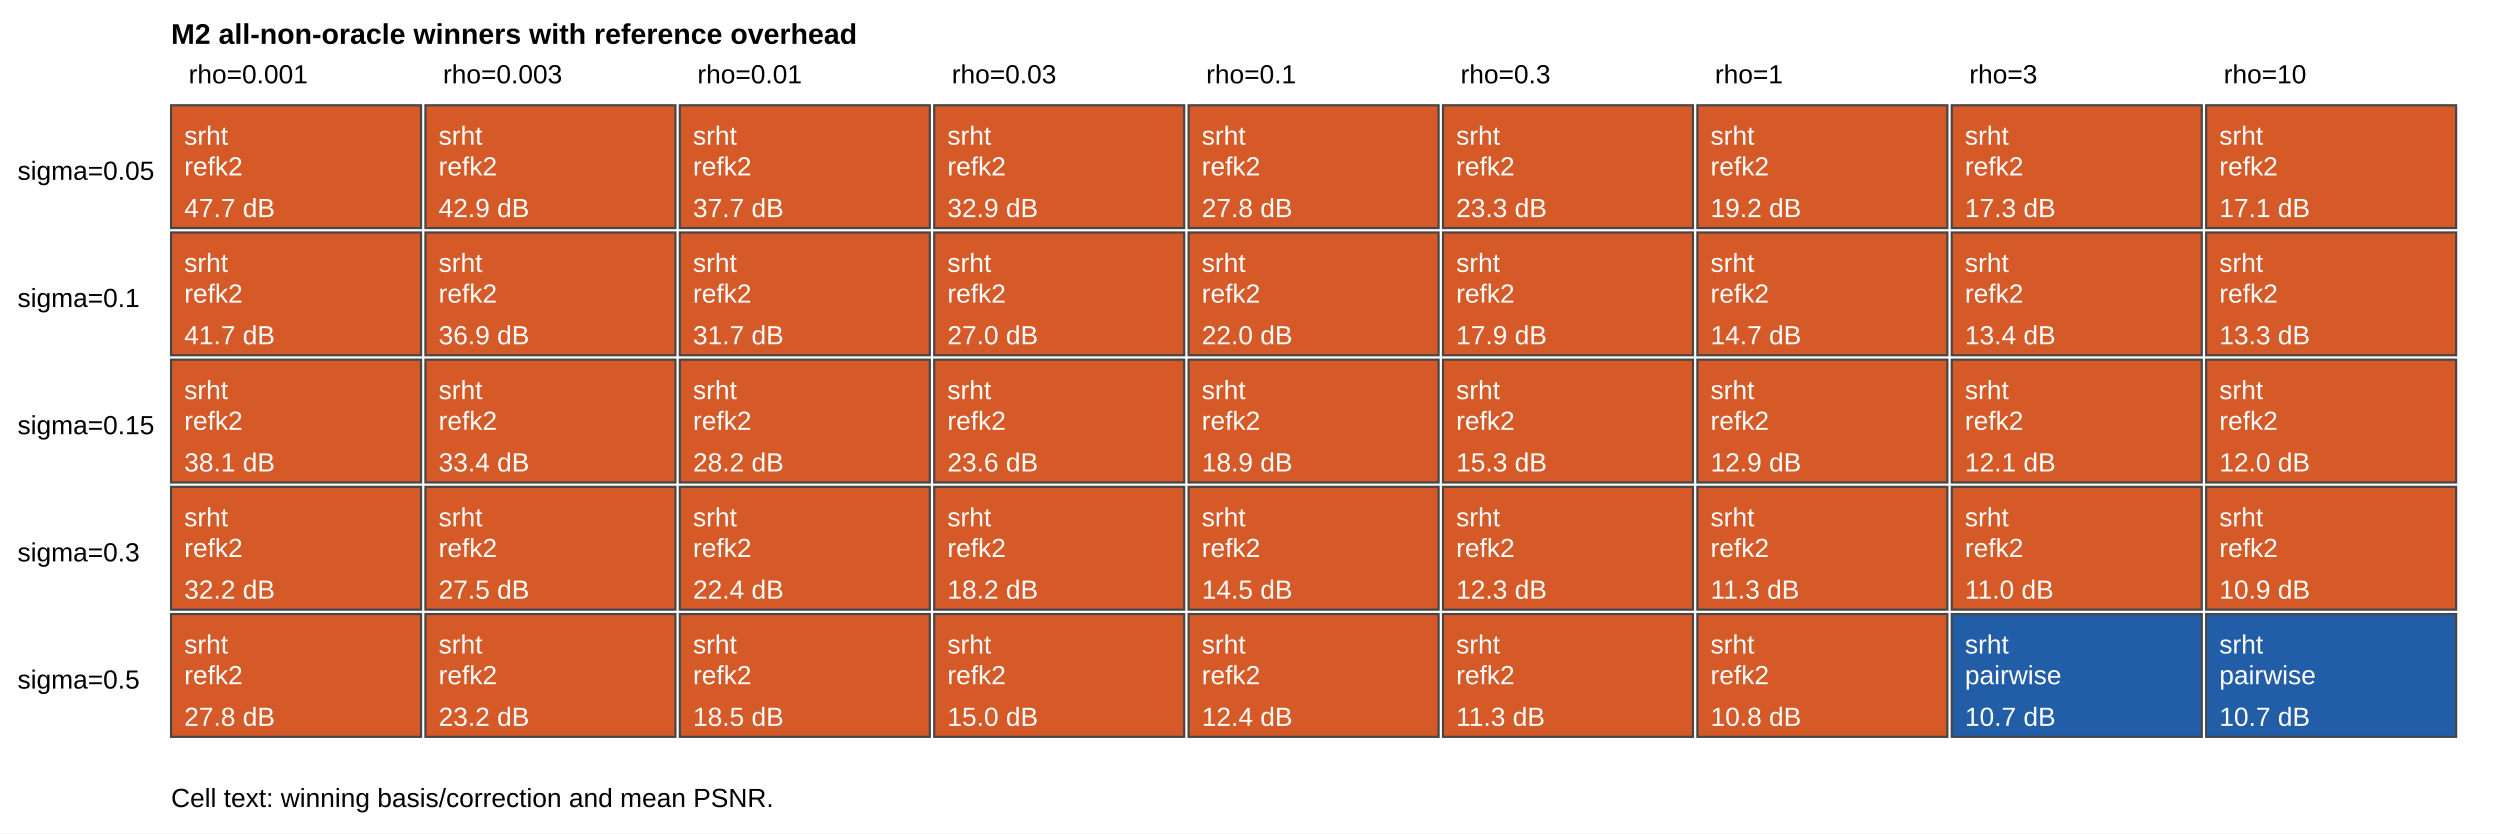
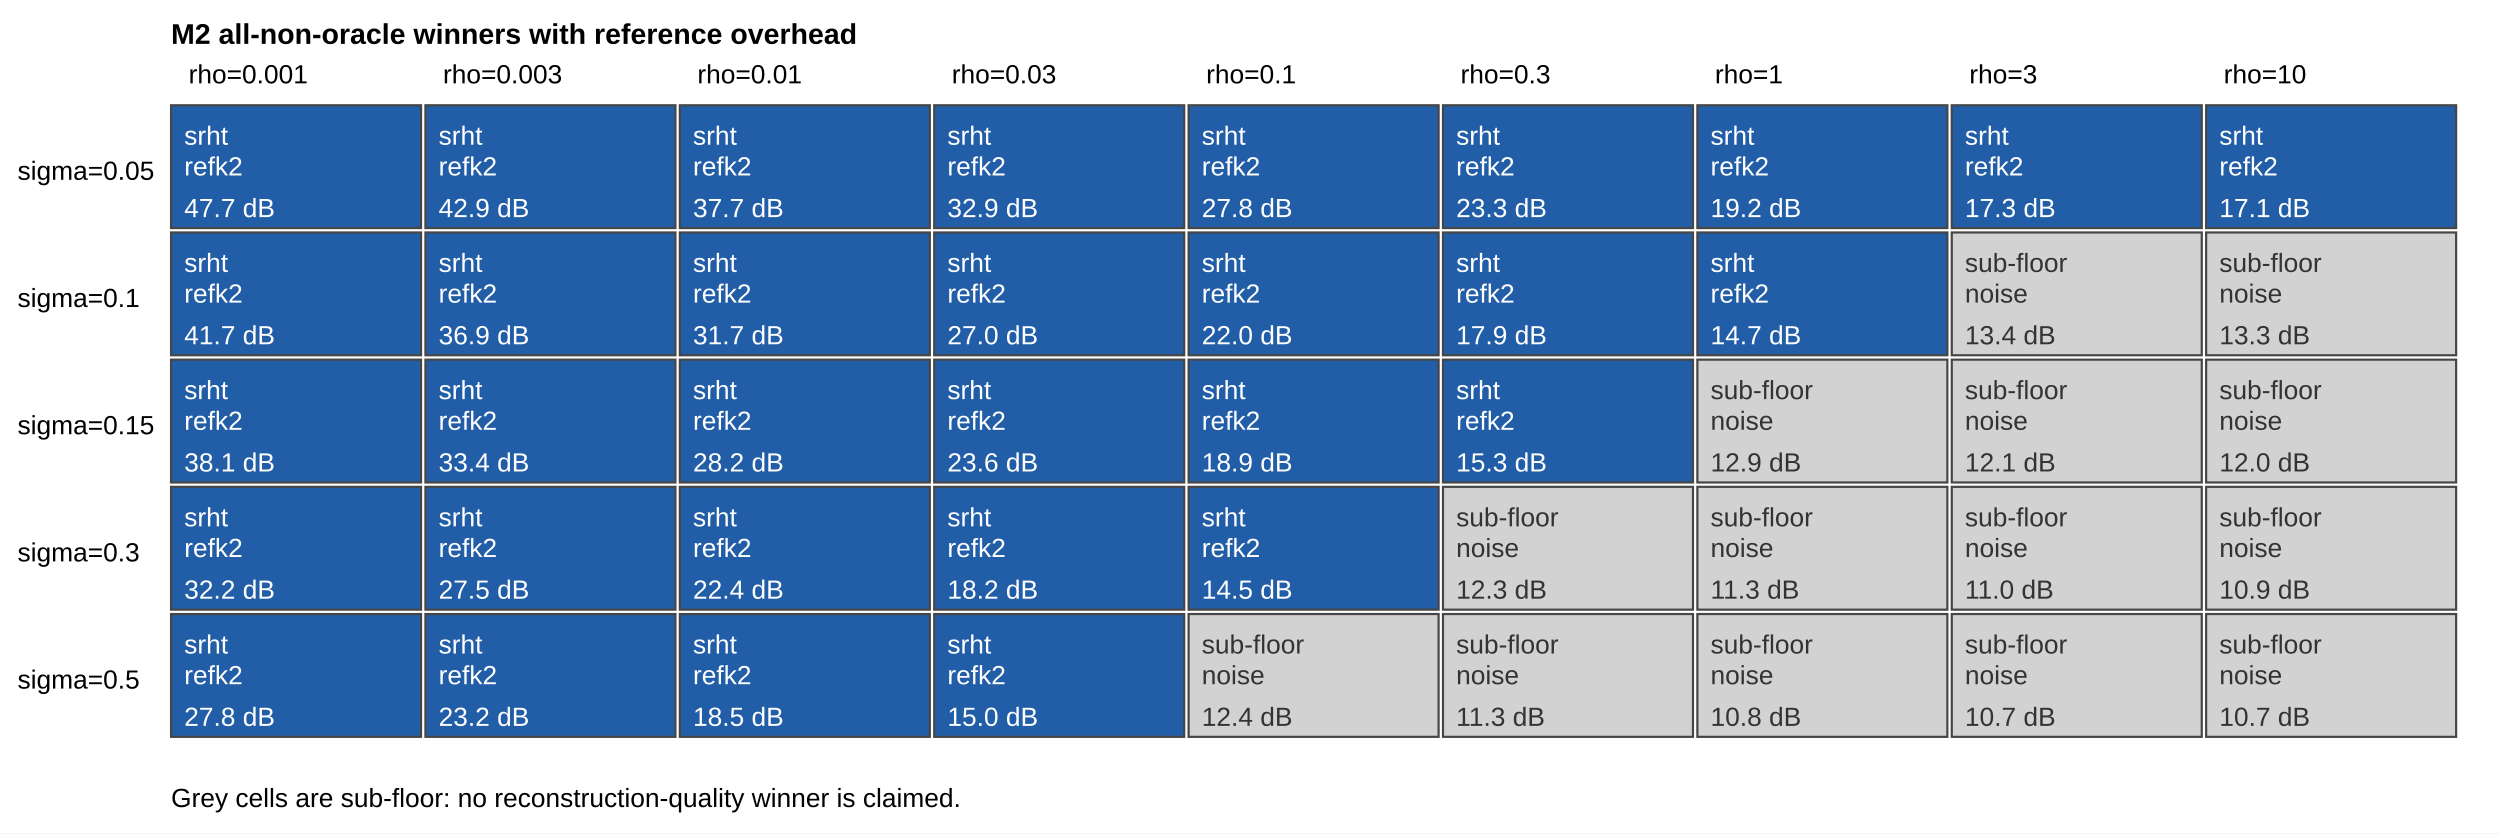
<svg xmlns="http://www.w3.org/2000/svg" width="1140" height="380" viewBox="0 0 1140 380">
  <rect width="100%" height="100%" fill="#ffffff" />
  <text x="78" y="20" font-family="Arial, Helvetica, sans-serif" font-size="13" font-weight="bold" fill="#000000">M2 all-non-oracle winners with reference overhead</text>
  <text x="86" y="38" font-family="Arial, Helvetica, sans-serif" font-size="12" font-weight="normal" fill="#000000">rho=0.001</text>
  <text x="202" y="38" font-family="Arial, Helvetica, sans-serif" font-size="12" font-weight="normal" fill="#000000">rho=0.003</text>
  <text x="318" y="38" font-family="Arial, Helvetica, sans-serif" font-size="12" font-weight="normal" fill="#000000">rho=0.01</text>
  <text x="434" y="38" font-family="Arial, Helvetica, sans-serif" font-size="12" font-weight="normal" fill="#000000">rho=0.03</text>
  <text x="550" y="38" font-family="Arial, Helvetica, sans-serif" font-size="12" font-weight="normal" fill="#000000">rho=0.1</text>
  <text x="666" y="38" font-family="Arial, Helvetica, sans-serif" font-size="12" font-weight="normal" fill="#000000">rho=0.3</text>
  <text x="782" y="38" font-family="Arial, Helvetica, sans-serif" font-size="12" font-weight="normal" fill="#000000">rho=1</text>
  <text x="898" y="38" font-family="Arial, Helvetica, sans-serif" font-size="12" font-weight="normal" fill="#000000">rho=3</text>
  <text x="1014" y="38" font-family="Arial, Helvetica, sans-serif" font-size="12" font-weight="normal" fill="#000000">rho=10</text>
  <text x="8" y="82" font-family="Arial, Helvetica, sans-serif" font-size="12" font-weight="normal" fill="#000000">sigma=0.05</text>
  <text x="8" y="140" font-family="Arial, Helvetica, sans-serif" font-size="12" font-weight="normal" fill="#000000">sigma=0.1</text>
  <text x="8" y="198" font-family="Arial, Helvetica, sans-serif" font-size="12" font-weight="normal" fill="#000000">sigma=0.15</text>
  <text x="8" y="256" font-family="Arial, Helvetica, sans-serif" font-size="12" font-weight="normal" fill="#000000">sigma=0.3</text>
  <text x="8" y="314" font-family="Arial, Helvetica, sans-serif" font-size="12" font-weight="normal" fill="#000000">sigma=0.5</text>
-   <rect x="78" y="48" width="114" height="56" fill="#d65928" stroke="#464646" />
+   <rect x="78" y="48" width="114" height="56" fill="#225ea8" stroke="#464646" />
  <text x="84" y="66" font-family="Arial, Helvetica, sans-serif" font-size="12" font-weight="normal" fill="#ffffff">srht</text>
  <text x="84" y="80" font-family="Arial, Helvetica, sans-serif" font-size="12" font-weight="normal" fill="#ffffff">refk2</text>
  <text x="84" y="99" font-family="Arial, Helvetica, sans-serif" font-size="12" font-weight="normal" fill="#ffffff">47.7 dB</text>
-   <rect x="194" y="48" width="114" height="56" fill="#d65928" stroke="#464646" />
+   <rect x="194" y="48" width="114" height="56" fill="#225ea8" stroke="#464646" />
  <text x="200" y="66" font-family="Arial, Helvetica, sans-serif" font-size="12" font-weight="normal" fill="#ffffff">srht</text>
  <text x="200" y="80" font-family="Arial, Helvetica, sans-serif" font-size="12" font-weight="normal" fill="#ffffff">refk2</text>
  <text x="200" y="99" font-family="Arial, Helvetica, sans-serif" font-size="12" font-weight="normal" fill="#ffffff">42.9 dB</text>
-   <rect x="310" y="48" width="114" height="56" fill="#d65928" stroke="#464646" />
+   <rect x="310" y="48" width="114" height="56" fill="#225ea8" stroke="#464646" />
  <text x="316" y="66" font-family="Arial, Helvetica, sans-serif" font-size="12" font-weight="normal" fill="#ffffff">srht</text>
  <text x="316" y="80" font-family="Arial, Helvetica, sans-serif" font-size="12" font-weight="normal" fill="#ffffff">refk2</text>
  <text x="316" y="99" font-family="Arial, Helvetica, sans-serif" font-size="12" font-weight="normal" fill="#ffffff">37.7 dB</text>
-   <rect x="426" y="48" width="114" height="56" fill="#d65928" stroke="#464646" />
+   <rect x="426" y="48" width="114" height="56" fill="#225ea8" stroke="#464646" />
  <text x="432" y="66" font-family="Arial, Helvetica, sans-serif" font-size="12" font-weight="normal" fill="#ffffff">srht</text>
  <text x="432" y="80" font-family="Arial, Helvetica, sans-serif" font-size="12" font-weight="normal" fill="#ffffff">refk2</text>
  <text x="432" y="99" font-family="Arial, Helvetica, sans-serif" font-size="12" font-weight="normal" fill="#ffffff">32.9 dB</text>
-   <rect x="542" y="48" width="114" height="56" fill="#d65928" stroke="#464646" />
+   <rect x="542" y="48" width="114" height="56" fill="#225ea8" stroke="#464646" />
  <text x="548" y="66" font-family="Arial, Helvetica, sans-serif" font-size="12" font-weight="normal" fill="#ffffff">srht</text>
  <text x="548" y="80" font-family="Arial, Helvetica, sans-serif" font-size="12" font-weight="normal" fill="#ffffff">refk2</text>
  <text x="548" y="99" font-family="Arial, Helvetica, sans-serif" font-size="12" font-weight="normal" fill="#ffffff">27.8 dB</text>
-   <rect x="658" y="48" width="114" height="56" fill="#d65928" stroke="#464646" />
+   <rect x="658" y="48" width="114" height="56" fill="#225ea8" stroke="#464646" />
  <text x="664" y="66" font-family="Arial, Helvetica, sans-serif" font-size="12" font-weight="normal" fill="#ffffff">srht</text>
  <text x="664" y="80" font-family="Arial, Helvetica, sans-serif" font-size="12" font-weight="normal" fill="#ffffff">refk2</text>
  <text x="664" y="99" font-family="Arial, Helvetica, sans-serif" font-size="12" font-weight="normal" fill="#ffffff">23.3 dB</text>
-   <rect x="774" y="48" width="114" height="56" fill="#d65928" stroke="#464646" />
+   <rect x="774" y="48" width="114" height="56" fill="#225ea8" stroke="#464646" />
  <text x="780" y="66" font-family="Arial, Helvetica, sans-serif" font-size="12" font-weight="normal" fill="#ffffff">srht</text>
  <text x="780" y="80" font-family="Arial, Helvetica, sans-serif" font-size="12" font-weight="normal" fill="#ffffff">refk2</text>
  <text x="780" y="99" font-family="Arial, Helvetica, sans-serif" font-size="12" font-weight="normal" fill="#ffffff">19.2 dB</text>
-   <rect x="890" y="48" width="114" height="56" fill="#d65928" stroke="#464646" />
+   <rect x="890" y="48" width="114" height="56" fill="#225ea8" stroke="#464646" />
  <text x="896" y="66" font-family="Arial, Helvetica, sans-serif" font-size="12" font-weight="normal" fill="#ffffff">srht</text>
  <text x="896" y="80" font-family="Arial, Helvetica, sans-serif" font-size="12" font-weight="normal" fill="#ffffff">refk2</text>
  <text x="896" y="99" font-family="Arial, Helvetica, sans-serif" font-size="12" font-weight="normal" fill="#ffffff">17.3 dB</text>
-   <rect x="1006" y="48" width="114" height="56" fill="#d65928" stroke="#464646" />
+   <rect x="1006" y="48" width="114" height="56" fill="#225ea8" stroke="#464646" />
  <text x="1012" y="66" font-family="Arial, Helvetica, sans-serif" font-size="12" font-weight="normal" fill="#ffffff">srht</text>
  <text x="1012" y="80" font-family="Arial, Helvetica, sans-serif" font-size="12" font-weight="normal" fill="#ffffff">refk2</text>
  <text x="1012" y="99" font-family="Arial, Helvetica, sans-serif" font-size="12" font-weight="normal" fill="#ffffff">17.1 dB</text>
-   <rect x="78" y="106" width="114" height="56" fill="#d65928" stroke="#464646" />
+   <rect x="78" y="106" width="114" height="56" fill="#225ea8" stroke="#464646" />
  <text x="84" y="124" font-family="Arial, Helvetica, sans-serif" font-size="12" font-weight="normal" fill="#ffffff">srht</text>
  <text x="84" y="138" font-family="Arial, Helvetica, sans-serif" font-size="12" font-weight="normal" fill="#ffffff">refk2</text>
  <text x="84" y="157" font-family="Arial, Helvetica, sans-serif" font-size="12" font-weight="normal" fill="#ffffff">41.7 dB</text>
-   <rect x="194" y="106" width="114" height="56" fill="#d65928" stroke="#464646" />
+   <rect x="194" y="106" width="114" height="56" fill="#225ea8" stroke="#464646" />
  <text x="200" y="124" font-family="Arial, Helvetica, sans-serif" font-size="12" font-weight="normal" fill="#ffffff">srht</text>
  <text x="200" y="138" font-family="Arial, Helvetica, sans-serif" font-size="12" font-weight="normal" fill="#ffffff">refk2</text>
  <text x="200" y="157" font-family="Arial, Helvetica, sans-serif" font-size="12" font-weight="normal" fill="#ffffff">36.9 dB</text>
-   <rect x="310" y="106" width="114" height="56" fill="#d65928" stroke="#464646" />
+   <rect x="310" y="106" width="114" height="56" fill="#225ea8" stroke="#464646" />
  <text x="316" y="124" font-family="Arial, Helvetica, sans-serif" font-size="12" font-weight="normal" fill="#ffffff">srht</text>
  <text x="316" y="138" font-family="Arial, Helvetica, sans-serif" font-size="12" font-weight="normal" fill="#ffffff">refk2</text>
  <text x="316" y="157" font-family="Arial, Helvetica, sans-serif" font-size="12" font-weight="normal" fill="#ffffff">31.7 dB</text>
-   <rect x="426" y="106" width="114" height="56" fill="#d65928" stroke="#464646" />
+   <rect x="426" y="106" width="114" height="56" fill="#225ea8" stroke="#464646" />
  <text x="432" y="124" font-family="Arial, Helvetica, sans-serif" font-size="12" font-weight="normal" fill="#ffffff">srht</text>
  <text x="432" y="138" font-family="Arial, Helvetica, sans-serif" font-size="12" font-weight="normal" fill="#ffffff">refk2</text>
  <text x="432" y="157" font-family="Arial, Helvetica, sans-serif" font-size="12" font-weight="normal" fill="#ffffff">27.0 dB</text>
-   <rect x="542" y="106" width="114" height="56" fill="#d65928" stroke="#464646" />
+   <rect x="542" y="106" width="114" height="56" fill="#225ea8" stroke="#464646" />
  <text x="548" y="124" font-family="Arial, Helvetica, sans-serif" font-size="12" font-weight="normal" fill="#ffffff">srht</text>
  <text x="548" y="138" font-family="Arial, Helvetica, sans-serif" font-size="12" font-weight="normal" fill="#ffffff">refk2</text>
  <text x="548" y="157" font-family="Arial, Helvetica, sans-serif" font-size="12" font-weight="normal" fill="#ffffff">22.0 dB</text>
-   <rect x="658" y="106" width="114" height="56" fill="#d65928" stroke="#464646" />
+   <rect x="658" y="106" width="114" height="56" fill="#225ea8" stroke="#464646" />
  <text x="664" y="124" font-family="Arial, Helvetica, sans-serif" font-size="12" font-weight="normal" fill="#ffffff">srht</text>
  <text x="664" y="138" font-family="Arial, Helvetica, sans-serif" font-size="12" font-weight="normal" fill="#ffffff">refk2</text>
  <text x="664" y="157" font-family="Arial, Helvetica, sans-serif" font-size="12" font-weight="normal" fill="#ffffff">17.9 dB</text>
-   <rect x="774" y="106" width="114" height="56" fill="#d65928" stroke="#464646" />
+   <rect x="774" y="106" width="114" height="56" fill="#225ea8" stroke="#464646" />
  <text x="780" y="124" font-family="Arial, Helvetica, sans-serif" font-size="12" font-weight="normal" fill="#ffffff">srht</text>
  <text x="780" y="138" font-family="Arial, Helvetica, sans-serif" font-size="12" font-weight="normal" fill="#ffffff">refk2</text>
  <text x="780" y="157" font-family="Arial, Helvetica, sans-serif" font-size="12" font-weight="normal" fill="#ffffff">14.7 dB</text>
-   <rect x="890" y="106" width="114" height="56" fill="#d65928" stroke="#464646" />
-   <text x="896" y="124" font-family="Arial, Helvetica, sans-serif" font-size="12" font-weight="normal" fill="#ffffff">srht</text>
-   <text x="896" y="138" font-family="Arial, Helvetica, sans-serif" font-size="12" font-weight="normal" fill="#ffffff">refk2</text>
-   <text x="896" y="157" font-family="Arial, Helvetica, sans-serif" font-size="12" font-weight="normal" fill="#ffffff">13.4 dB</text>
-   <rect x="1006" y="106" width="114" height="56" fill="#d65928" stroke="#464646" />
-   <text x="1012" y="124" font-family="Arial, Helvetica, sans-serif" font-size="12" font-weight="normal" fill="#ffffff">srht</text>
-   <text x="1012" y="138" font-family="Arial, Helvetica, sans-serif" font-size="12" font-weight="normal" fill="#ffffff">refk2</text>
-   <text x="1012" y="157" font-family="Arial, Helvetica, sans-serif" font-size="12" font-weight="normal" fill="#ffffff">13.3 dB</text>
-   <rect x="78" y="164" width="114" height="56" fill="#d65928" stroke="#464646" />
+   <rect x="890" y="106" width="114" height="56" fill="#d2d2d2" stroke="#464646" />
+   <text x="896" y="124" font-family="Arial, Helvetica, sans-serif" font-size="12" font-weight="normal" fill="#333333">sub-floor</text>
+   <text x="896" y="138" font-family="Arial, Helvetica, sans-serif" font-size="12" font-weight="normal" fill="#333333">noise</text>
+   <text x="896" y="157" font-family="Arial, Helvetica, sans-serif" font-size="12" font-weight="normal" fill="#333333">13.4 dB</text>
+   <rect x="1006" y="106" width="114" height="56" fill="#d2d2d2" stroke="#464646" />
+   <text x="1012" y="124" font-family="Arial, Helvetica, sans-serif" font-size="12" font-weight="normal" fill="#333333">sub-floor</text>
+   <text x="1012" y="138" font-family="Arial, Helvetica, sans-serif" font-size="12" font-weight="normal" fill="#333333">noise</text>
+   <text x="1012" y="157" font-family="Arial, Helvetica, sans-serif" font-size="12" font-weight="normal" fill="#333333">13.3 dB</text>
+   <rect x="78" y="164" width="114" height="56" fill="#225ea8" stroke="#464646" />
  <text x="84" y="182" font-family="Arial, Helvetica, sans-serif" font-size="12" font-weight="normal" fill="#ffffff">srht</text>
  <text x="84" y="196" font-family="Arial, Helvetica, sans-serif" font-size="12" font-weight="normal" fill="#ffffff">refk2</text>
  <text x="84" y="215" font-family="Arial, Helvetica, sans-serif" font-size="12" font-weight="normal" fill="#ffffff">38.1 dB</text>
-   <rect x="194" y="164" width="114" height="56" fill="#d65928" stroke="#464646" />
+   <rect x="194" y="164" width="114" height="56" fill="#225ea8" stroke="#464646" />
  <text x="200" y="182" font-family="Arial, Helvetica, sans-serif" font-size="12" font-weight="normal" fill="#ffffff">srht</text>
  <text x="200" y="196" font-family="Arial, Helvetica, sans-serif" font-size="12" font-weight="normal" fill="#ffffff">refk2</text>
  <text x="200" y="215" font-family="Arial, Helvetica, sans-serif" font-size="12" font-weight="normal" fill="#ffffff">33.4 dB</text>
-   <rect x="310" y="164" width="114" height="56" fill="#d65928" stroke="#464646" />
+   <rect x="310" y="164" width="114" height="56" fill="#225ea8" stroke="#464646" />
  <text x="316" y="182" font-family="Arial, Helvetica, sans-serif" font-size="12" font-weight="normal" fill="#ffffff">srht</text>
  <text x="316" y="196" font-family="Arial, Helvetica, sans-serif" font-size="12" font-weight="normal" fill="#ffffff">refk2</text>
  <text x="316" y="215" font-family="Arial, Helvetica, sans-serif" font-size="12" font-weight="normal" fill="#ffffff">28.2 dB</text>
-   <rect x="426" y="164" width="114" height="56" fill="#d65928" stroke="#464646" />
+   <rect x="426" y="164" width="114" height="56" fill="#225ea8" stroke="#464646" />
  <text x="432" y="182" font-family="Arial, Helvetica, sans-serif" font-size="12" font-weight="normal" fill="#ffffff">srht</text>
  <text x="432" y="196" font-family="Arial, Helvetica, sans-serif" font-size="12" font-weight="normal" fill="#ffffff">refk2</text>
  <text x="432" y="215" font-family="Arial, Helvetica, sans-serif" font-size="12" font-weight="normal" fill="#ffffff">23.6 dB</text>
-   <rect x="542" y="164" width="114" height="56" fill="#d65928" stroke="#464646" />
+   <rect x="542" y="164" width="114" height="56" fill="#225ea8" stroke="#464646" />
  <text x="548" y="182" font-family="Arial, Helvetica, sans-serif" font-size="12" font-weight="normal" fill="#ffffff">srht</text>
  <text x="548" y="196" font-family="Arial, Helvetica, sans-serif" font-size="12" font-weight="normal" fill="#ffffff">refk2</text>
  <text x="548" y="215" font-family="Arial, Helvetica, sans-serif" font-size="12" font-weight="normal" fill="#ffffff">18.9 dB</text>
-   <rect x="658" y="164" width="114" height="56" fill="#d65928" stroke="#464646" />
+   <rect x="658" y="164" width="114" height="56" fill="#225ea8" stroke="#464646" />
  <text x="664" y="182" font-family="Arial, Helvetica, sans-serif" font-size="12" font-weight="normal" fill="#ffffff">srht</text>
  <text x="664" y="196" font-family="Arial, Helvetica, sans-serif" font-size="12" font-weight="normal" fill="#ffffff">refk2</text>
  <text x="664" y="215" font-family="Arial, Helvetica, sans-serif" font-size="12" font-weight="normal" fill="#ffffff">15.3 dB</text>
-   <rect x="774" y="164" width="114" height="56" fill="#d65928" stroke="#464646" />
-   <text x="780" y="182" font-family="Arial, Helvetica, sans-serif" font-size="12" font-weight="normal" fill="#ffffff">srht</text>
-   <text x="780" y="196" font-family="Arial, Helvetica, sans-serif" font-size="12" font-weight="normal" fill="#ffffff">refk2</text>
-   <text x="780" y="215" font-family="Arial, Helvetica, sans-serif" font-size="12" font-weight="normal" fill="#ffffff">12.9 dB</text>
-   <rect x="890" y="164" width="114" height="56" fill="#d65928" stroke="#464646" />
-   <text x="896" y="182" font-family="Arial, Helvetica, sans-serif" font-size="12" font-weight="normal" fill="#ffffff">srht</text>
-   <text x="896" y="196" font-family="Arial, Helvetica, sans-serif" font-size="12" font-weight="normal" fill="#ffffff">refk2</text>
-   <text x="896" y="215" font-family="Arial, Helvetica, sans-serif" font-size="12" font-weight="normal" fill="#ffffff">12.1 dB</text>
-   <rect x="1006" y="164" width="114" height="56" fill="#d65928" stroke="#464646" />
-   <text x="1012" y="182" font-family="Arial, Helvetica, sans-serif" font-size="12" font-weight="normal" fill="#ffffff">srht</text>
-   <text x="1012" y="196" font-family="Arial, Helvetica, sans-serif" font-size="12" font-weight="normal" fill="#ffffff">refk2</text>
-   <text x="1012" y="215" font-family="Arial, Helvetica, sans-serif" font-size="12" font-weight="normal" fill="#ffffff">12.0 dB</text>
-   <rect x="78" y="222" width="114" height="56" fill="#d65928" stroke="#464646" />
+   <rect x="774" y="164" width="114" height="56" fill="#d2d2d2" stroke="#464646" />
+   <text x="780" y="182" font-family="Arial, Helvetica, sans-serif" font-size="12" font-weight="normal" fill="#333333">sub-floor</text>
+   <text x="780" y="196" font-family="Arial, Helvetica, sans-serif" font-size="12" font-weight="normal" fill="#333333">noise</text>
+   <text x="780" y="215" font-family="Arial, Helvetica, sans-serif" font-size="12" font-weight="normal" fill="#333333">12.9 dB</text>
+   <rect x="890" y="164" width="114" height="56" fill="#d2d2d2" stroke="#464646" />
+   <text x="896" y="182" font-family="Arial, Helvetica, sans-serif" font-size="12" font-weight="normal" fill="#333333">sub-floor</text>
+   <text x="896" y="196" font-family="Arial, Helvetica, sans-serif" font-size="12" font-weight="normal" fill="#333333">noise</text>
+   <text x="896" y="215" font-family="Arial, Helvetica, sans-serif" font-size="12" font-weight="normal" fill="#333333">12.1 dB</text>
+   <rect x="1006" y="164" width="114" height="56" fill="#d2d2d2" stroke="#464646" />
+   <text x="1012" y="182" font-family="Arial, Helvetica, sans-serif" font-size="12" font-weight="normal" fill="#333333">sub-floor</text>
+   <text x="1012" y="196" font-family="Arial, Helvetica, sans-serif" font-size="12" font-weight="normal" fill="#333333">noise</text>
+   <text x="1012" y="215" font-family="Arial, Helvetica, sans-serif" font-size="12" font-weight="normal" fill="#333333">12.0 dB</text>
+   <rect x="78" y="222" width="114" height="56" fill="#225ea8" stroke="#464646" />
  <text x="84" y="240" font-family="Arial, Helvetica, sans-serif" font-size="12" font-weight="normal" fill="#ffffff">srht</text>
  <text x="84" y="254" font-family="Arial, Helvetica, sans-serif" font-size="12" font-weight="normal" fill="#ffffff">refk2</text>
  <text x="84" y="273" font-family="Arial, Helvetica, sans-serif" font-size="12" font-weight="normal" fill="#ffffff">32.2 dB</text>
-   <rect x="194" y="222" width="114" height="56" fill="#d65928" stroke="#464646" />
+   <rect x="194" y="222" width="114" height="56" fill="#225ea8" stroke="#464646" />
  <text x="200" y="240" font-family="Arial, Helvetica, sans-serif" font-size="12" font-weight="normal" fill="#ffffff">srht</text>
  <text x="200" y="254" font-family="Arial, Helvetica, sans-serif" font-size="12" font-weight="normal" fill="#ffffff">refk2</text>
  <text x="200" y="273" font-family="Arial, Helvetica, sans-serif" font-size="12" font-weight="normal" fill="#ffffff">27.5 dB</text>
-   <rect x="310" y="222" width="114" height="56" fill="#d65928" stroke="#464646" />
+   <rect x="310" y="222" width="114" height="56" fill="#225ea8" stroke="#464646" />
  <text x="316" y="240" font-family="Arial, Helvetica, sans-serif" font-size="12" font-weight="normal" fill="#ffffff">srht</text>
  <text x="316" y="254" font-family="Arial, Helvetica, sans-serif" font-size="12" font-weight="normal" fill="#ffffff">refk2</text>
  <text x="316" y="273" font-family="Arial, Helvetica, sans-serif" font-size="12" font-weight="normal" fill="#ffffff">22.4 dB</text>
-   <rect x="426" y="222" width="114" height="56" fill="#d65928" stroke="#464646" />
+   <rect x="426" y="222" width="114" height="56" fill="#225ea8" stroke="#464646" />
  <text x="432" y="240" font-family="Arial, Helvetica, sans-serif" font-size="12" font-weight="normal" fill="#ffffff">srht</text>
  <text x="432" y="254" font-family="Arial, Helvetica, sans-serif" font-size="12" font-weight="normal" fill="#ffffff">refk2</text>
  <text x="432" y="273" font-family="Arial, Helvetica, sans-serif" font-size="12" font-weight="normal" fill="#ffffff">18.2 dB</text>
-   <rect x="542" y="222" width="114" height="56" fill="#d65928" stroke="#464646" />
+   <rect x="542" y="222" width="114" height="56" fill="#225ea8" stroke="#464646" />
  <text x="548" y="240" font-family="Arial, Helvetica, sans-serif" font-size="12" font-weight="normal" fill="#ffffff">srht</text>
  <text x="548" y="254" font-family="Arial, Helvetica, sans-serif" font-size="12" font-weight="normal" fill="#ffffff">refk2</text>
  <text x="548" y="273" font-family="Arial, Helvetica, sans-serif" font-size="12" font-weight="normal" fill="#ffffff">14.5 dB</text>
-   <rect x="658" y="222" width="114" height="56" fill="#d65928" stroke="#464646" />
-   <text x="664" y="240" font-family="Arial, Helvetica, sans-serif" font-size="12" font-weight="normal" fill="#ffffff">srht</text>
-   <text x="664" y="254" font-family="Arial, Helvetica, sans-serif" font-size="12" font-weight="normal" fill="#ffffff">refk2</text>
-   <text x="664" y="273" font-family="Arial, Helvetica, sans-serif" font-size="12" font-weight="normal" fill="#ffffff">12.3 dB</text>
-   <rect x="774" y="222" width="114" height="56" fill="#d65928" stroke="#464646" />
-   <text x="780" y="240" font-family="Arial, Helvetica, sans-serif" font-size="12" font-weight="normal" fill="#ffffff">srht</text>
-   <text x="780" y="254" font-family="Arial, Helvetica, sans-serif" font-size="12" font-weight="normal" fill="#ffffff">refk2</text>
-   <text x="780" y="273" font-family="Arial, Helvetica, sans-serif" font-size="12" font-weight="normal" fill="#ffffff">11.3 dB</text>
-   <rect x="890" y="222" width="114" height="56" fill="#d65928" stroke="#464646" />
-   <text x="896" y="240" font-family="Arial, Helvetica, sans-serif" font-size="12" font-weight="normal" fill="#ffffff">srht</text>
-   <text x="896" y="254" font-family="Arial, Helvetica, sans-serif" font-size="12" font-weight="normal" fill="#ffffff">refk2</text>
-   <text x="896" y="273" font-family="Arial, Helvetica, sans-serif" font-size="12" font-weight="normal" fill="#ffffff">11.0 dB</text>
-   <rect x="1006" y="222" width="114" height="56" fill="#d65928" stroke="#464646" />
-   <text x="1012" y="240" font-family="Arial, Helvetica, sans-serif" font-size="12" font-weight="normal" fill="#ffffff">srht</text>
-   <text x="1012" y="254" font-family="Arial, Helvetica, sans-serif" font-size="12" font-weight="normal" fill="#ffffff">refk2</text>
-   <text x="1012" y="273" font-family="Arial, Helvetica, sans-serif" font-size="12" font-weight="normal" fill="#ffffff">10.9 dB</text>
-   <rect x="78" y="280" width="114" height="56" fill="#d65928" stroke="#464646" />
+   <rect x="658" y="222" width="114" height="56" fill="#d2d2d2" stroke="#464646" />
+   <text x="664" y="240" font-family="Arial, Helvetica, sans-serif" font-size="12" font-weight="normal" fill="#333333">sub-floor</text>
+   <text x="664" y="254" font-family="Arial, Helvetica, sans-serif" font-size="12" font-weight="normal" fill="#333333">noise</text>
+   <text x="664" y="273" font-family="Arial, Helvetica, sans-serif" font-size="12" font-weight="normal" fill="#333333">12.3 dB</text>
+   <rect x="774" y="222" width="114" height="56" fill="#d2d2d2" stroke="#464646" />
+   <text x="780" y="240" font-family="Arial, Helvetica, sans-serif" font-size="12" font-weight="normal" fill="#333333">sub-floor</text>
+   <text x="780" y="254" font-family="Arial, Helvetica, sans-serif" font-size="12" font-weight="normal" fill="#333333">noise</text>
+   <text x="780" y="273" font-family="Arial, Helvetica, sans-serif" font-size="12" font-weight="normal" fill="#333333">11.3 dB</text>
+   <rect x="890" y="222" width="114" height="56" fill="#d2d2d2" stroke="#464646" />
+   <text x="896" y="240" font-family="Arial, Helvetica, sans-serif" font-size="12" font-weight="normal" fill="#333333">sub-floor</text>
+   <text x="896" y="254" font-family="Arial, Helvetica, sans-serif" font-size="12" font-weight="normal" fill="#333333">noise</text>
+   <text x="896" y="273" font-family="Arial, Helvetica, sans-serif" font-size="12" font-weight="normal" fill="#333333">11.0 dB</text>
+   <rect x="1006" y="222" width="114" height="56" fill="#d2d2d2" stroke="#464646" />
+   <text x="1012" y="240" font-family="Arial, Helvetica, sans-serif" font-size="12" font-weight="normal" fill="#333333">sub-floor</text>
+   <text x="1012" y="254" font-family="Arial, Helvetica, sans-serif" font-size="12" font-weight="normal" fill="#333333">noise</text>
+   <text x="1012" y="273" font-family="Arial, Helvetica, sans-serif" font-size="12" font-weight="normal" fill="#333333">10.9 dB</text>
+   <rect x="78" y="280" width="114" height="56" fill="#225ea8" stroke="#464646" />
  <text x="84" y="298" font-family="Arial, Helvetica, sans-serif" font-size="12" font-weight="normal" fill="#ffffff">srht</text>
  <text x="84" y="312" font-family="Arial, Helvetica, sans-serif" font-size="12" font-weight="normal" fill="#ffffff">refk2</text>
  <text x="84" y="331" font-family="Arial, Helvetica, sans-serif" font-size="12" font-weight="normal" fill="#ffffff">27.8 dB</text>
-   <rect x="194" y="280" width="114" height="56" fill="#d65928" stroke="#464646" />
+   <rect x="194" y="280" width="114" height="56" fill="#225ea8" stroke="#464646" />
  <text x="200" y="298" font-family="Arial, Helvetica, sans-serif" font-size="12" font-weight="normal" fill="#ffffff">srht</text>
  <text x="200" y="312" font-family="Arial, Helvetica, sans-serif" font-size="12" font-weight="normal" fill="#ffffff">refk2</text>
  <text x="200" y="331" font-family="Arial, Helvetica, sans-serif" font-size="12" font-weight="normal" fill="#ffffff">23.2 dB</text>
-   <rect x="310" y="280" width="114" height="56" fill="#d65928" stroke="#464646" />
+   <rect x="310" y="280" width="114" height="56" fill="#225ea8" stroke="#464646" />
  <text x="316" y="298" font-family="Arial, Helvetica, sans-serif" font-size="12" font-weight="normal" fill="#ffffff">srht</text>
  <text x="316" y="312" font-family="Arial, Helvetica, sans-serif" font-size="12" font-weight="normal" fill="#ffffff">refk2</text>
  <text x="316" y="331" font-family="Arial, Helvetica, sans-serif" font-size="12" font-weight="normal" fill="#ffffff">18.5 dB</text>
-   <rect x="426" y="280" width="114" height="56" fill="#d65928" stroke="#464646" />
+   <rect x="426" y="280" width="114" height="56" fill="#225ea8" stroke="#464646" />
  <text x="432" y="298" font-family="Arial, Helvetica, sans-serif" font-size="12" font-weight="normal" fill="#ffffff">srht</text>
  <text x="432" y="312" font-family="Arial, Helvetica, sans-serif" font-size="12" font-weight="normal" fill="#ffffff">refk2</text>
  <text x="432" y="331" font-family="Arial, Helvetica, sans-serif" font-size="12" font-weight="normal" fill="#ffffff">15.0 dB</text>
-   <rect x="542" y="280" width="114" height="56" fill="#d65928" stroke="#464646" />
-   <text x="548" y="298" font-family="Arial, Helvetica, sans-serif" font-size="12" font-weight="normal" fill="#ffffff">srht</text>
-   <text x="548" y="312" font-family="Arial, Helvetica, sans-serif" font-size="12" font-weight="normal" fill="#ffffff">refk2</text>
-   <text x="548" y="331" font-family="Arial, Helvetica, sans-serif" font-size="12" font-weight="normal" fill="#ffffff">12.4 dB</text>
-   <rect x="658" y="280" width="114" height="56" fill="#d65928" stroke="#464646" />
-   <text x="664" y="298" font-family="Arial, Helvetica, sans-serif" font-size="12" font-weight="normal" fill="#ffffff">srht</text>
-   <text x="664" y="312" font-family="Arial, Helvetica, sans-serif" font-size="12" font-weight="normal" fill="#ffffff">refk2</text>
-   <text x="664" y="331" font-family="Arial, Helvetica, sans-serif" font-size="12" font-weight="normal" fill="#ffffff">11.3 dB</text>
-   <rect x="774" y="280" width="114" height="56" fill="#d65928" stroke="#464646" />
-   <text x="780" y="298" font-family="Arial, Helvetica, sans-serif" font-size="12" font-weight="normal" fill="#ffffff">srht</text>
-   <text x="780" y="312" font-family="Arial, Helvetica, sans-serif" font-size="12" font-weight="normal" fill="#ffffff">refk2</text>
-   <text x="780" y="331" font-family="Arial, Helvetica, sans-serif" font-size="12" font-weight="normal" fill="#ffffff">10.8 dB</text>
-   <rect x="890" y="280" width="114" height="56" fill="#225ea8" stroke="#464646" />
-   <text x="896" y="298" font-family="Arial, Helvetica, sans-serif" font-size="12" font-weight="normal" fill="#ffffff">srht</text>
-   <text x="896" y="312" font-family="Arial, Helvetica, sans-serif" font-size="12" font-weight="normal" fill="#ffffff">pairwise</text>
-   <text x="896" y="331" font-family="Arial, Helvetica, sans-serif" font-size="12" font-weight="normal" fill="#ffffff">10.7 dB</text>
-   <rect x="1006" y="280" width="114" height="56" fill="#225ea8" stroke="#464646" />
-   <text x="1012" y="298" font-family="Arial, Helvetica, sans-serif" font-size="12" font-weight="normal" fill="#ffffff">srht</text>
-   <text x="1012" y="312" font-family="Arial, Helvetica, sans-serif" font-size="12" font-weight="normal" fill="#ffffff">pairwise</text>
-   <text x="1012" y="331" font-family="Arial, Helvetica, sans-serif" font-size="12" font-weight="normal" fill="#ffffff">10.7 dB</text>
-   <text x="78" y="368" font-family="Arial, Helvetica, sans-serif" font-size="12" font-weight="normal" fill="#000000">Cell text: winning basis/correction and mean PSNR.</text>
+   <rect x="542" y="280" width="114" height="56" fill="#d2d2d2" stroke="#464646" />
+   <text x="548" y="298" font-family="Arial, Helvetica, sans-serif" font-size="12" font-weight="normal" fill="#333333">sub-floor</text>
+   <text x="548" y="312" font-family="Arial, Helvetica, sans-serif" font-size="12" font-weight="normal" fill="#333333">noise</text>
+   <text x="548" y="331" font-family="Arial, Helvetica, sans-serif" font-size="12" font-weight="normal" fill="#333333">12.4 dB</text>
+   <rect x="658" y="280" width="114" height="56" fill="#d2d2d2" stroke="#464646" />
+   <text x="664" y="298" font-family="Arial, Helvetica, sans-serif" font-size="12" font-weight="normal" fill="#333333">sub-floor</text>
+   <text x="664" y="312" font-family="Arial, Helvetica, sans-serif" font-size="12" font-weight="normal" fill="#333333">noise</text>
+   <text x="664" y="331" font-family="Arial, Helvetica, sans-serif" font-size="12" font-weight="normal" fill="#333333">11.3 dB</text>
+   <rect x="774" y="280" width="114" height="56" fill="#d2d2d2" stroke="#464646" />
+   <text x="780" y="298" font-family="Arial, Helvetica, sans-serif" font-size="12" font-weight="normal" fill="#333333">sub-floor</text>
+   <text x="780" y="312" font-family="Arial, Helvetica, sans-serif" font-size="12" font-weight="normal" fill="#333333">noise</text>
+   <text x="780" y="331" font-family="Arial, Helvetica, sans-serif" font-size="12" font-weight="normal" fill="#333333">10.8 dB</text>
+   <rect x="890" y="280" width="114" height="56" fill="#d2d2d2" stroke="#464646" />
+   <text x="896" y="298" font-family="Arial, Helvetica, sans-serif" font-size="12" font-weight="normal" fill="#333333">sub-floor</text>
+   <text x="896" y="312" font-family="Arial, Helvetica, sans-serif" font-size="12" font-weight="normal" fill="#333333">noise</text>
+   <text x="896" y="331" font-family="Arial, Helvetica, sans-serif" font-size="12" font-weight="normal" fill="#333333">10.7 dB</text>
+   <rect x="1006" y="280" width="114" height="56" fill="#d2d2d2" stroke="#464646" />
+   <text x="1012" y="298" font-family="Arial, Helvetica, sans-serif" font-size="12" font-weight="normal" fill="#333333">sub-floor</text>
+   <text x="1012" y="312" font-family="Arial, Helvetica, sans-serif" font-size="12" font-weight="normal" fill="#333333">noise</text>
+   <text x="1012" y="331" font-family="Arial, Helvetica, sans-serif" font-size="12" font-weight="normal" fill="#333333">10.7 dB</text>
+   <text x="78" y="368" font-family="Arial, Helvetica, sans-serif" font-size="12" font-weight="normal" fill="#000000">Grey cells are sub-floor: no reconstruction-quality winner is claimed.</text>
</svg>
